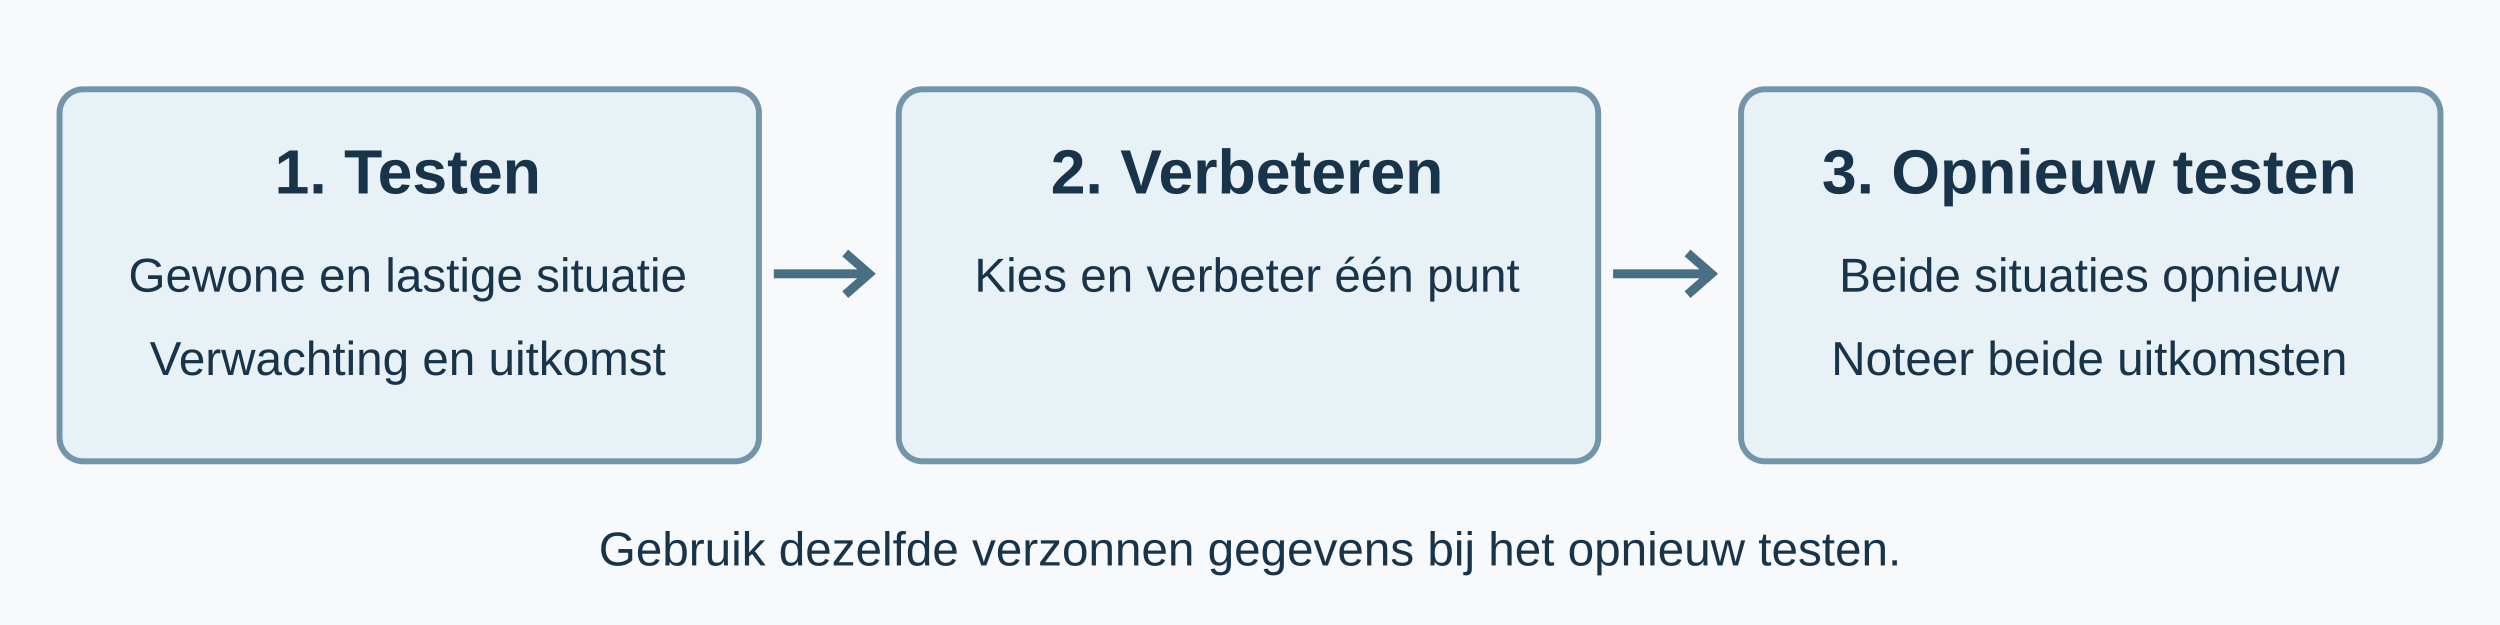
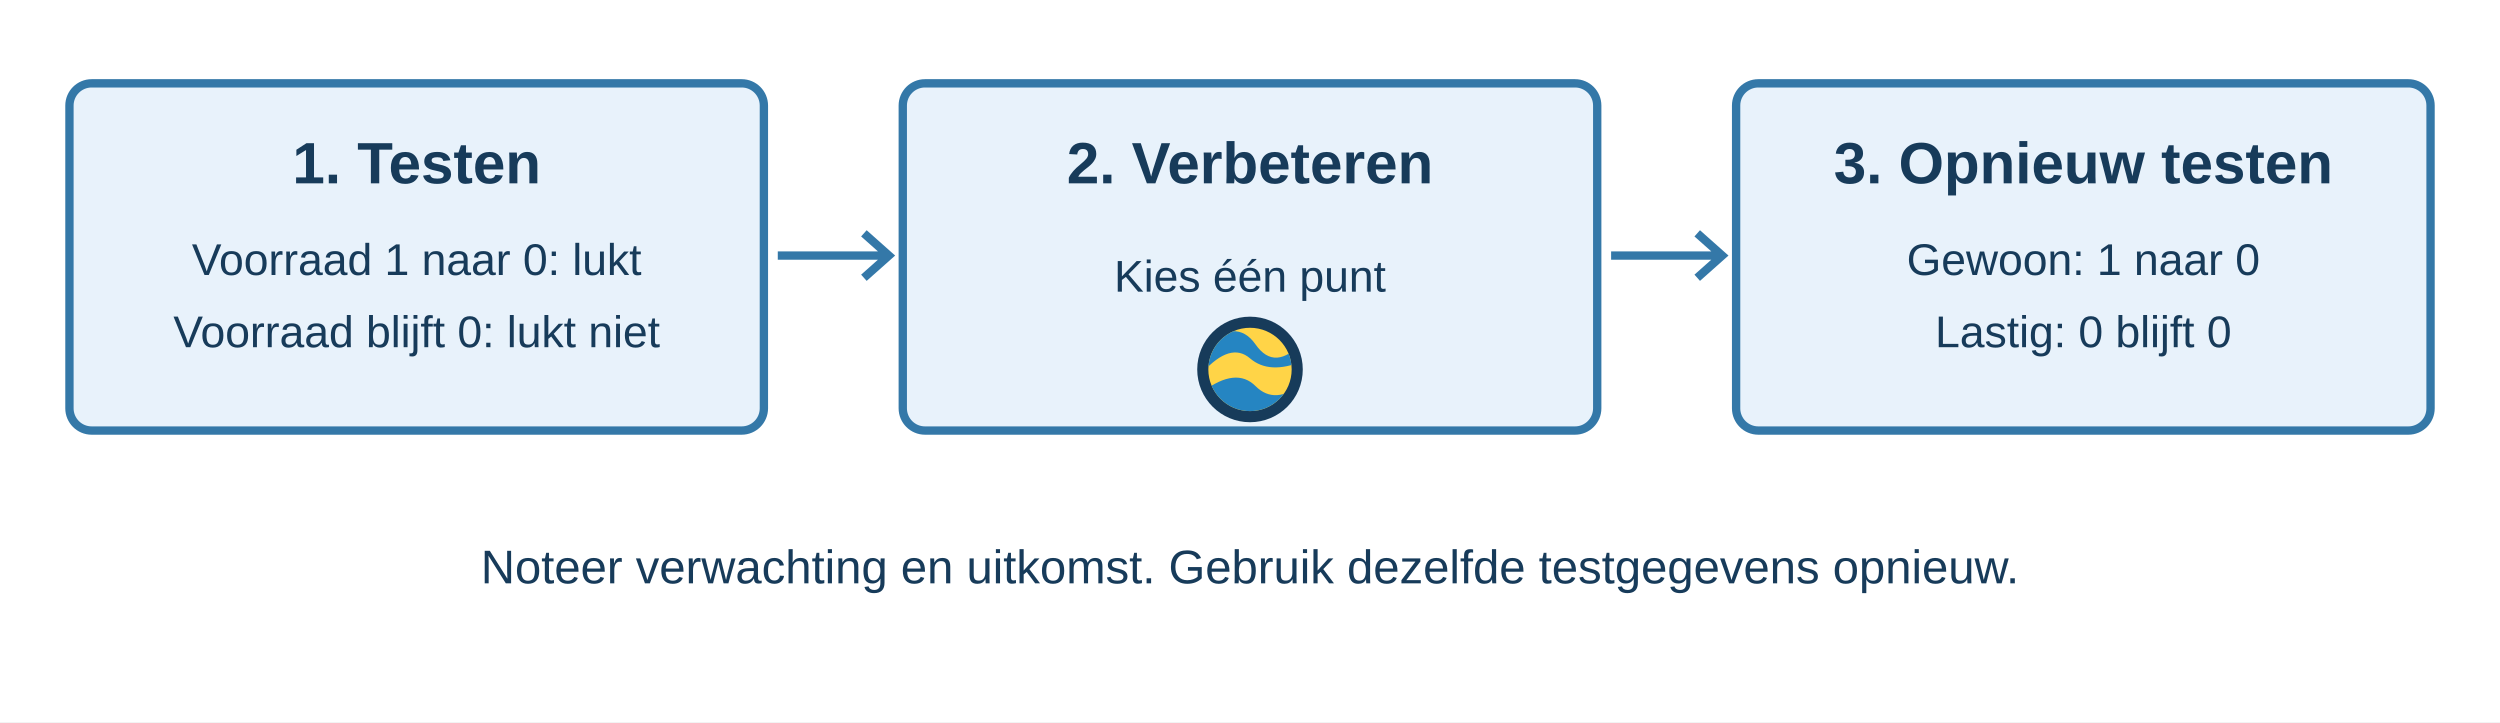
- <svg xmlns="http://www.w3.org/2000/svg" viewBox="0 0 840 210" role="img" aria-labelledby="titel beschrijving">
-   <rect width="840" height="210" fill="#f7f9fa" />
-   <g font-family="Arial, sans-serif" fill="#18344a" text-anchor="middle">
-     <g fill="#e7f1f6" stroke="#7295a9" stroke-width="2">
-       <rect x="20" y="30" width="235" height="125" rx="8" />
-       <rect x="302" y="30" width="235" height="125" rx="8" />
-       <rect x="585" y="30" width="235" height="125" rx="8" />
+ <svg xmlns="http://www.w3.org/2000/svg" viewBox="0 0 900 260" role="img" aria-labelledby="t d">
+   <defs>
+     <clipPath id="ball">
+       <circle cx="0" cy="0" r="15" />
+     </clipPath>
+   </defs>
+   <rect width="900" height="260" fill="#fff" />
+   <g font-family="Arial,sans-serif" fill="#173b5a" text-anchor="middle">
+     <g fill="#e8f2fb" stroke="#3478a8" stroke-width="3">
+       <rect x="25" y="30" width="250" height="125" rx="8" />
+       <rect x="325" y="30" width="250" height="125" rx="8" />
+       <rect x="625" y="30" width="250" height="125" rx="8" />
    </g>
    <g font-size="21" font-weight="bold">
-       <text x="137" y="65">1. Testen</text>
-       <text x="419" y="65">2. Verbeteren</text>
-       <text x="702" y="65">3. Opnieuw testen</text>
+       <text x="150" y="66">1. Testen</text>
+       <text x="450" y="66">2. Verbeteren</text>
+       <text x="750" y="66">3. Opnieuw testen</text>
    </g>
    <g font-size="16">
-       <text x="137" y="98">Gewone en lastige situatie</text>
-       <text x="137" y="126">Verwachting en uitkomst</text>
-       <text x="419" y="98">Kies en verbeter één punt</text>
-       <text x="702" y="98">Beide situaties opnieuw</text>
-       <text x="702" y="126">Noteer beide uitkomsten</text>
+       <text x="150" y="99">Voorraad 1 naar 0: lukt</text>
+       <text x="150" y="125">Voorraad blijft 0: lukt niet</text>
+       <text x="450" y="105">Kies één punt</text>
+       <text x="750" y="99">Gewoon: 1 naar 0</text>
+       <text x="750" y="125">Lastig: 0 blijft 0</text>
    </g>
-     <g stroke="#486f83" stroke-width="3" fill="none">
-       <path d="M260 92h32m-8-7 8 7-8 7" />
-       <path d="M542 92h33m-8-7 8 7-8 7" />
+     <g transform="translate(450 133)">
+       <circle r="19" fill="#173b5a" />
+       <g clip-path="url(#ball)">
+         <circle r="15" fill="#ffd447" />
+         <path d="M-17-8Q-5-19 2-9t17-1v7Q7 2 0-4t-17 5ZM-17 8Q-5-1 2 6t17-1v12h-36Z" fill="#2585c2" />
+       </g>
    </g>
-     <text x="420" y="190" font-size="16">Gebruik dezelfde verzonnen gegevens bij het opnieuw testen.</text>
+     <g stroke="#3478a8" stroke-width="3" fill="none">
+       <path d="M280 92h40m-9-8 9 8-9 8" />
+       <path d="M580 92h40m-9-8 9 8-9 8" />
+     </g>
+     <text x="450" y="210" font-size="17">Noteer verwachting en uitkomst. Gebruik dezelfde testgegevens opnieuw.</text>
  </g>
</svg>
